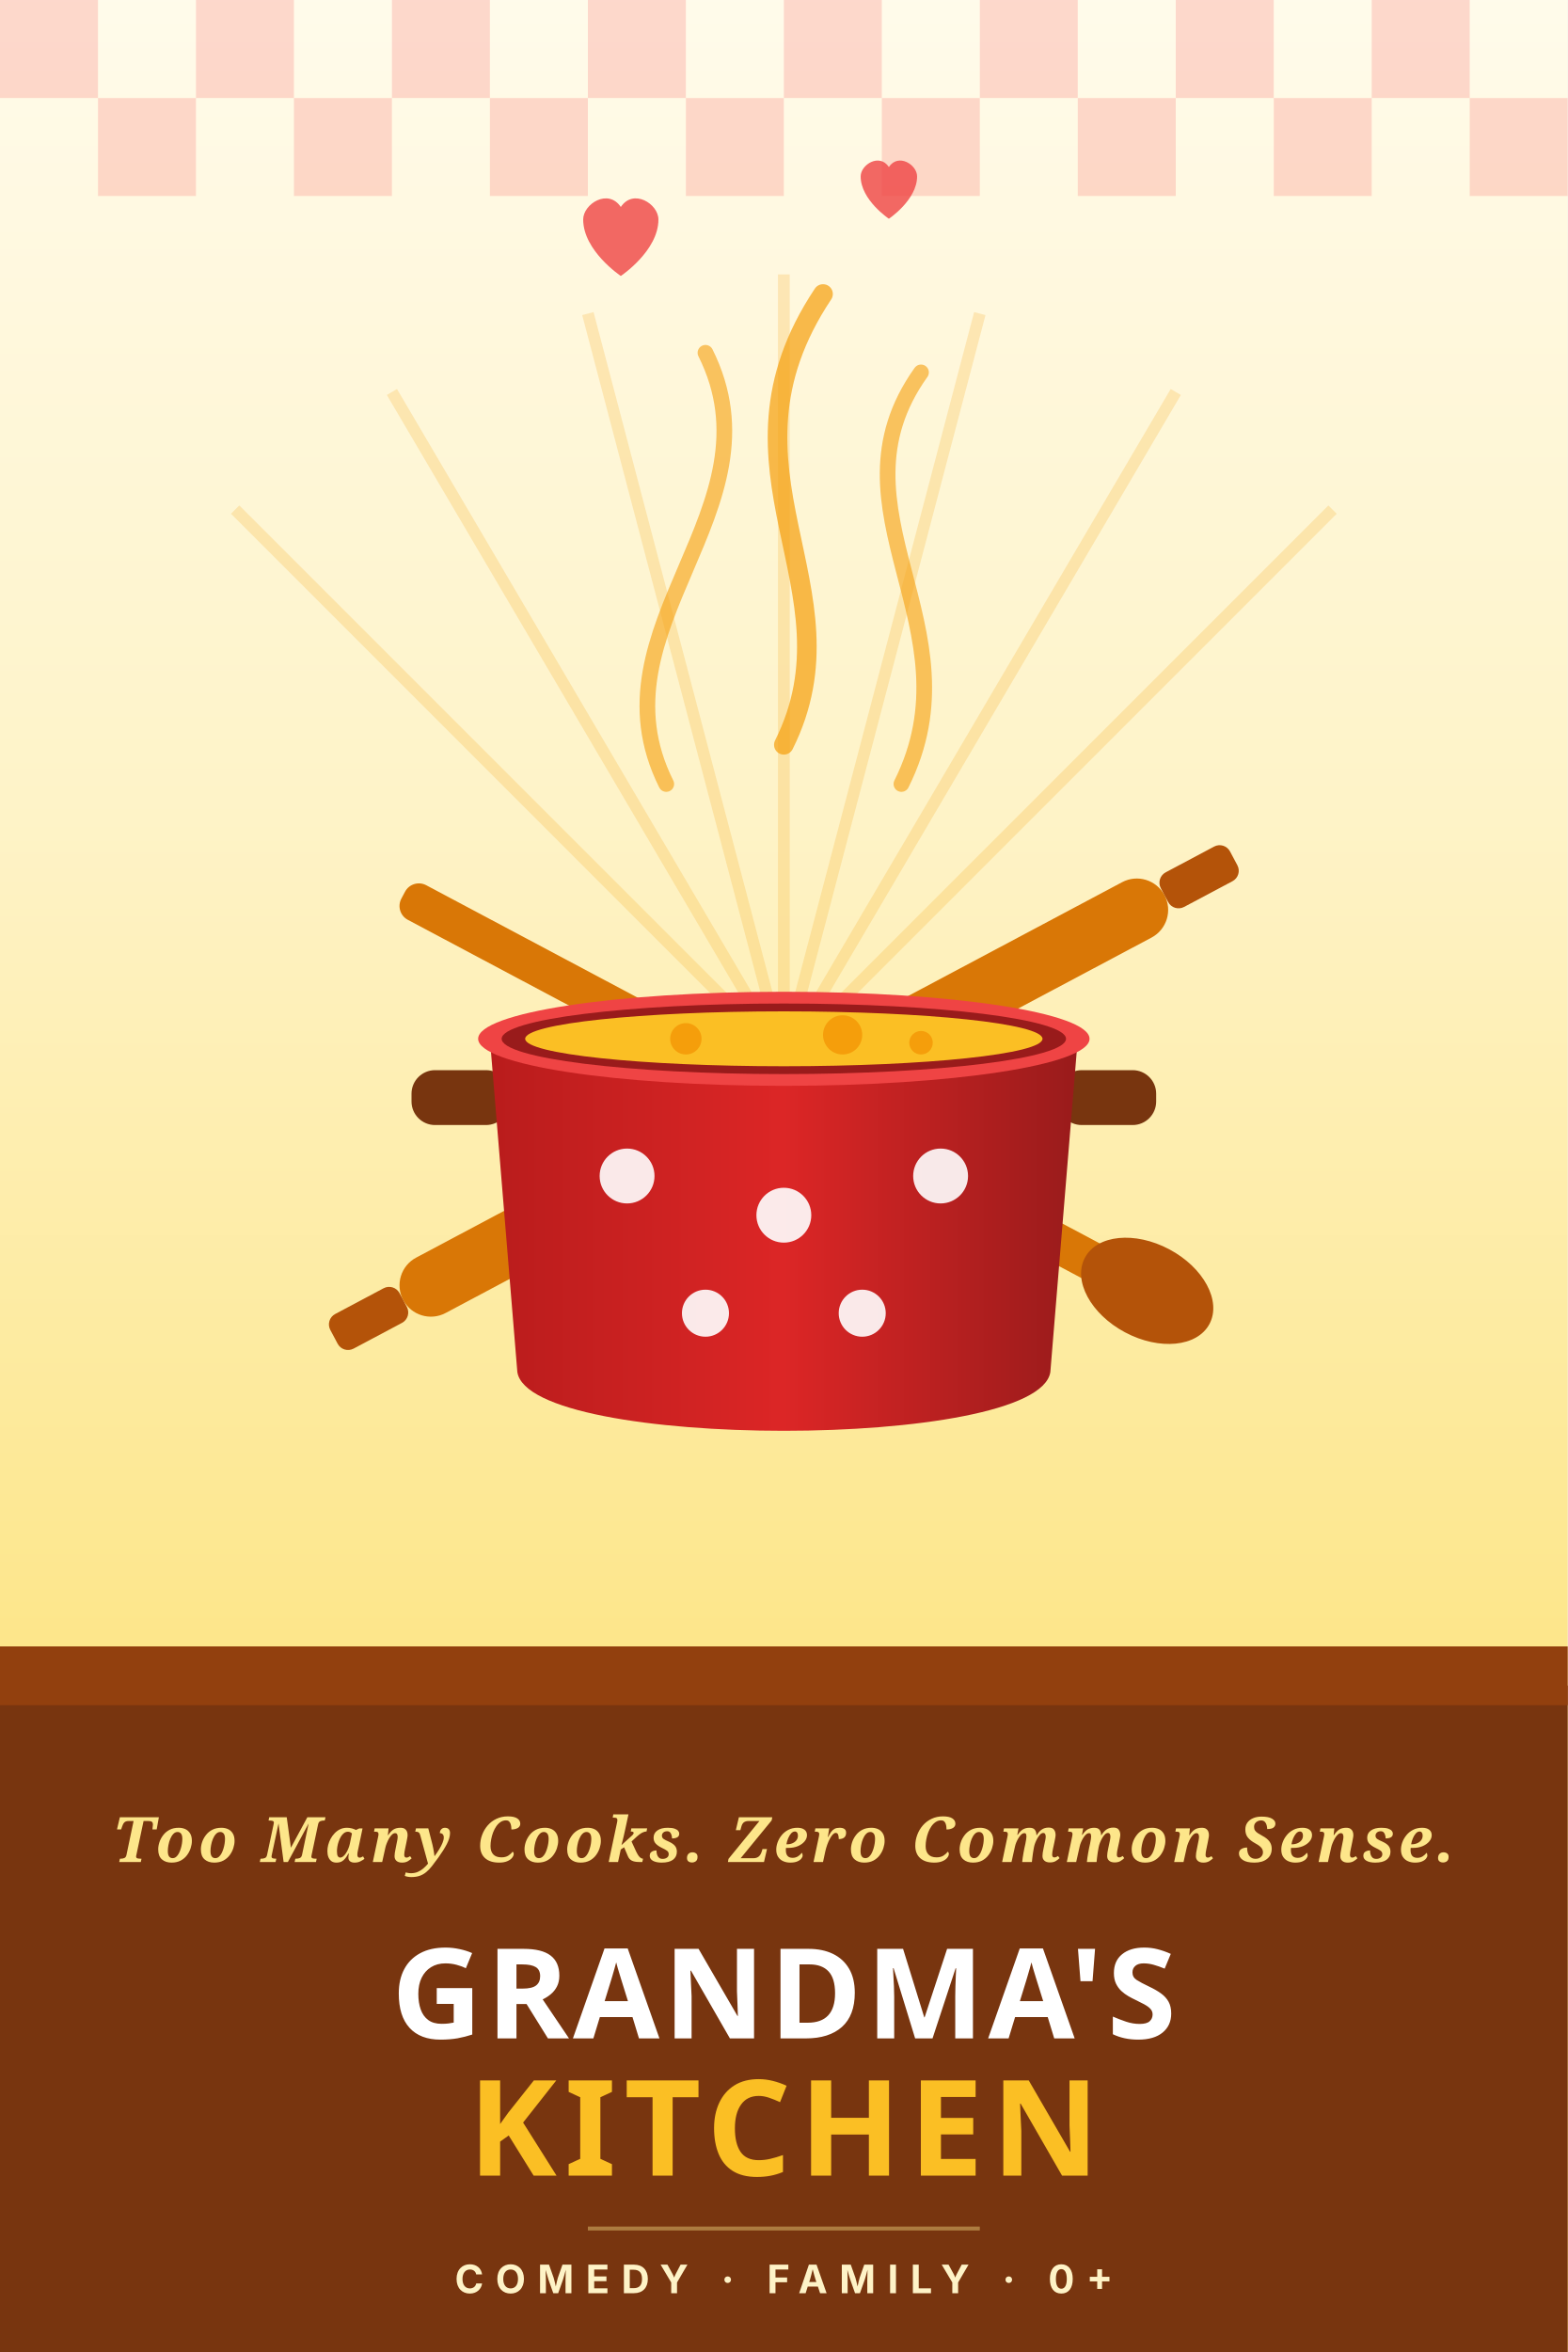
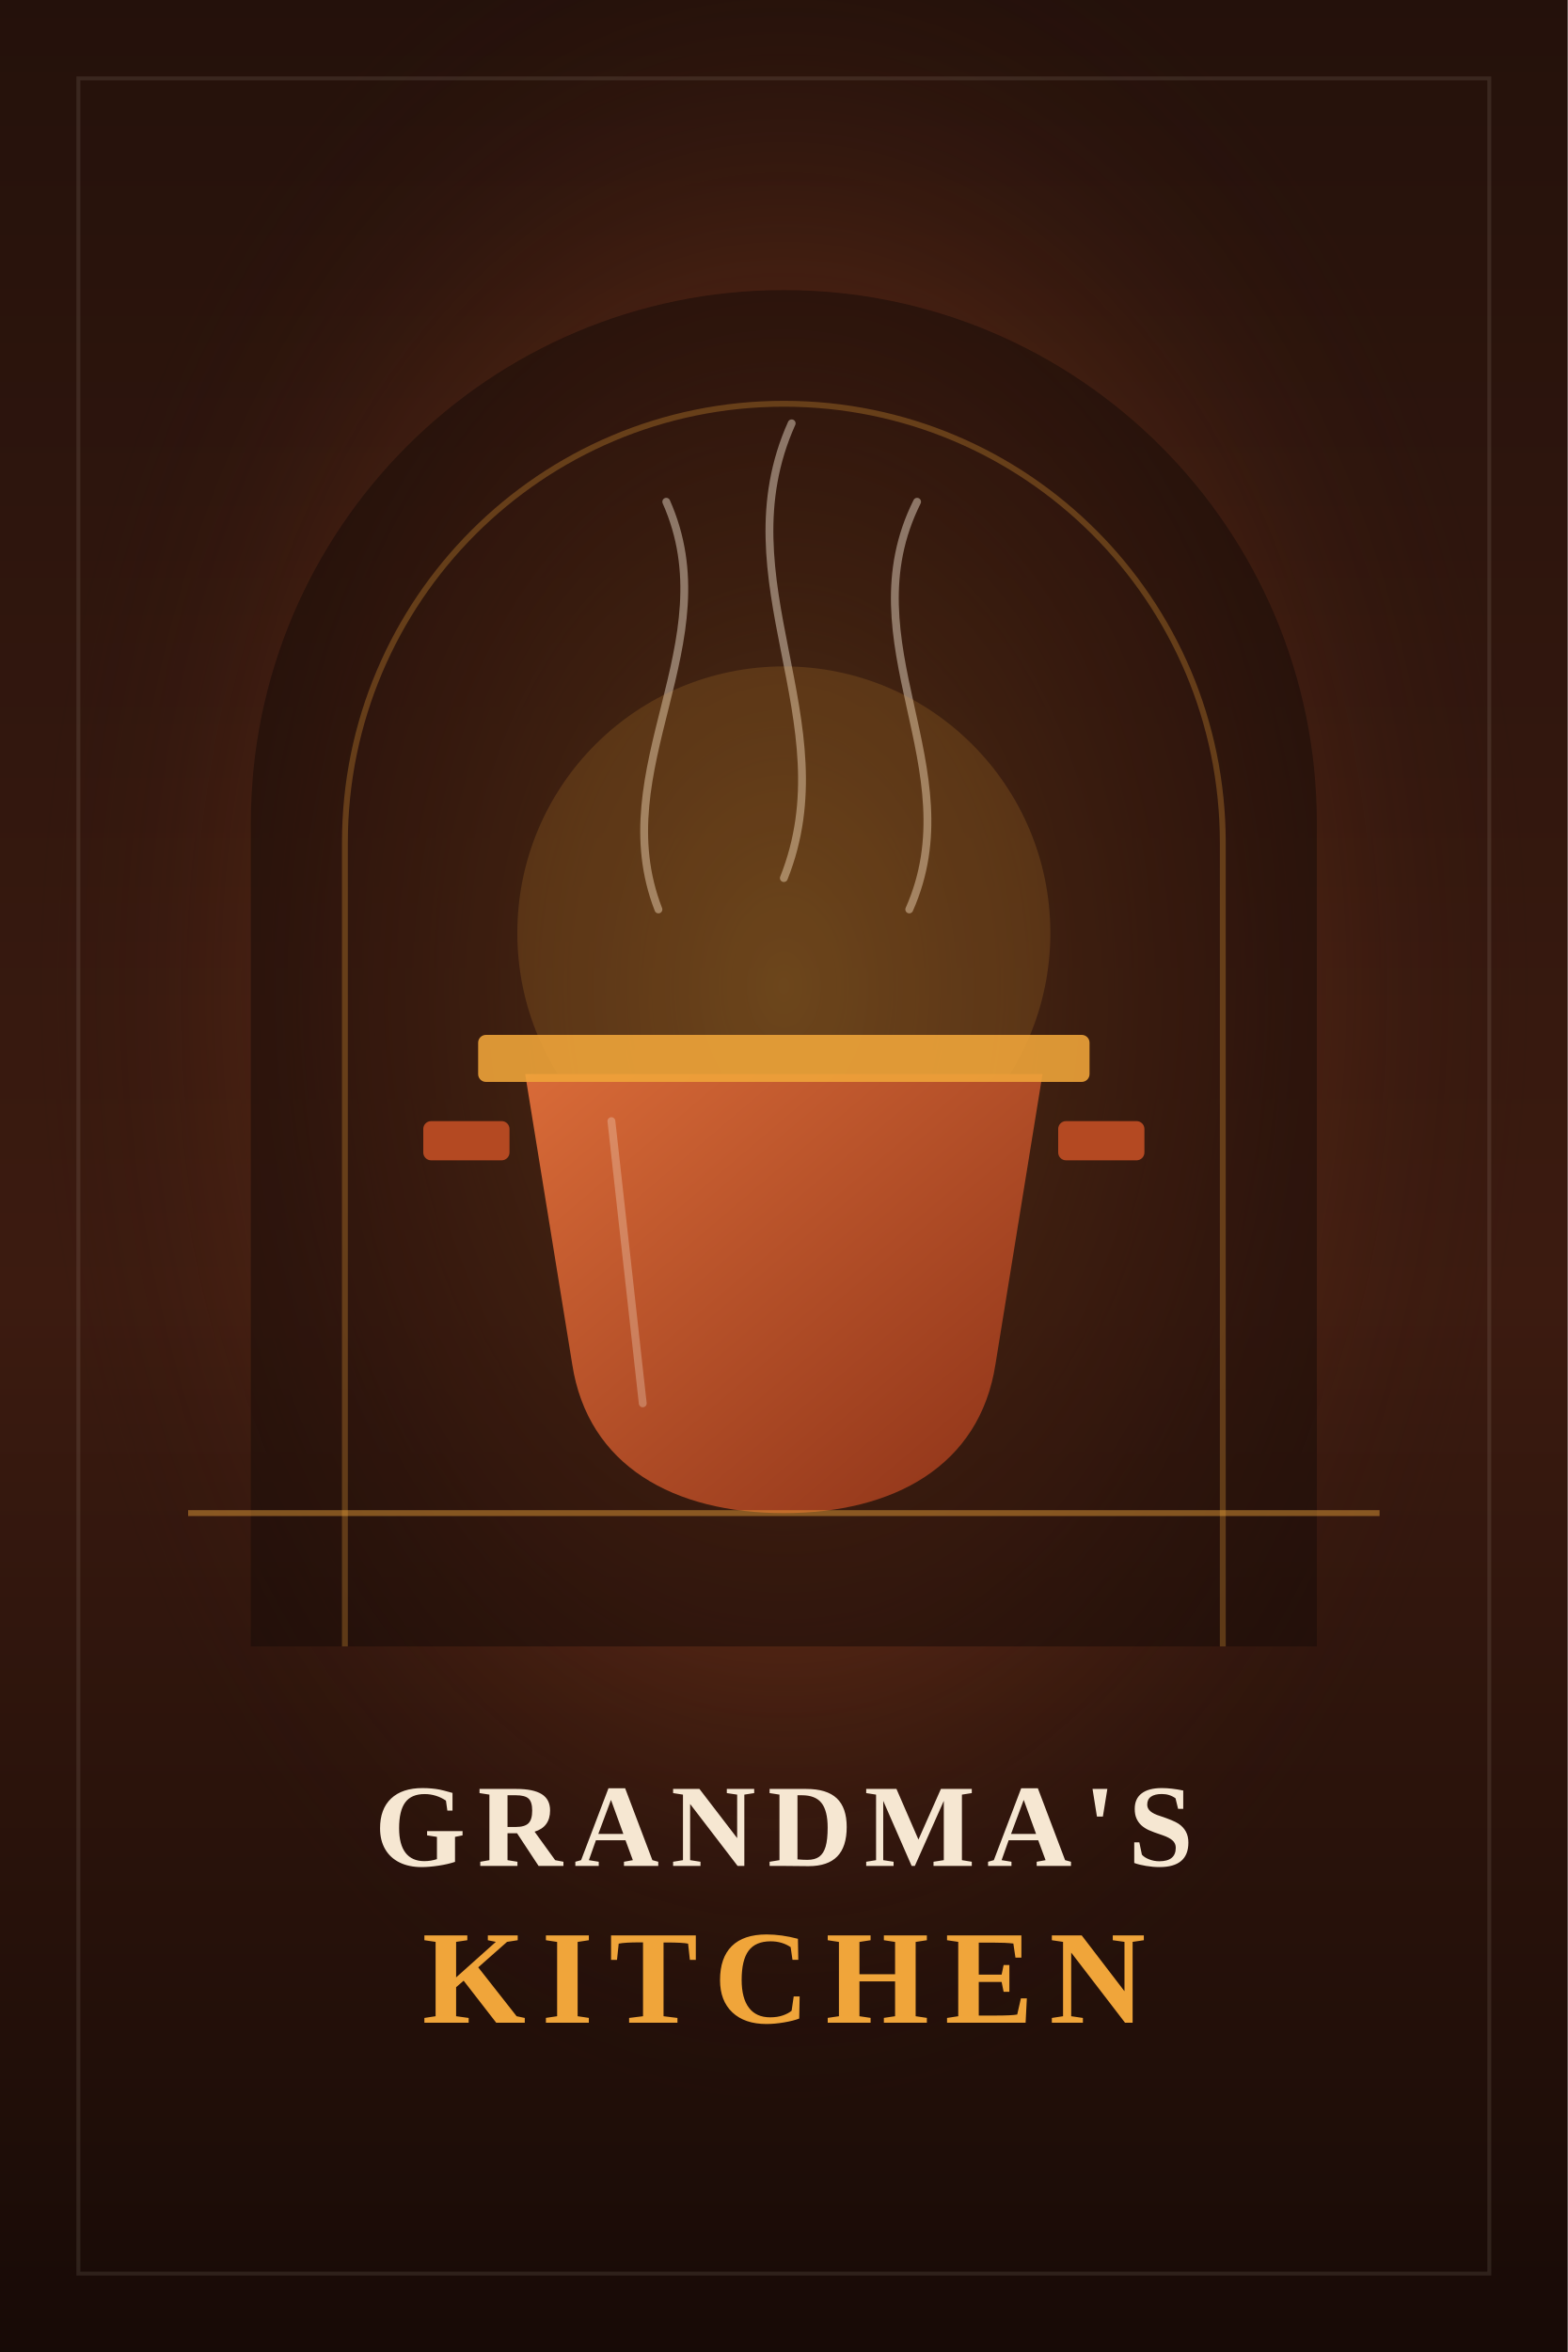
<svg xmlns="http://www.w3.org/2000/svg" viewBox="0 0 400 600" width="100%" height="100%">
  <defs>
-     <linearGradient id="warmBg" x1="0" y1="0" x2="0" y2="1">
-       <stop offset="0%" stop-color="#fffbeb" />
-       <stop offset="35%" stop-color="#fef3c7" />
-       <stop offset="70%" stop-color="#fde68a" />
-       <stop offset="100%" stop-color="#fcd34d" />
+     <linearGradient id="gk-bg" x1="0" y1="0" x2="0" y2="1">
+       <stop offset="0%" stop-color="#24110b" />
+       <stop offset="55%" stop-color="#3c1b10" />
+       <stop offset="100%" stop-color="#170a06" />
    </linearGradient>
-     <linearGradient id="potGrad" x1="0" y1="0" x2="1" y2="0">
-       <stop offset="0%" stop-color="#b91c1c" />
-       <stop offset="50%" stop-color="#dc2626" />
-       <stop offset="100%" stop-color="#991b1b" />
+     <radialGradient id="gk-hearth" cx="50%" cy="42%" r="48%">
+       <stop offset="0%" stop-color="#f0a53a" stop-opacity="0.55" />
+       <stop offset="55%" stop-color="#c95b2b" stop-opacity="0.22" />
+       <stop offset="100%" stop-color="#24110b" stop-opacity="0" />
+     </radialGradient>
+     <linearGradient id="gk-vessel" x1="0" y1="0" x2="1" y2="1">
+       <stop offset="0%" stop-color="#d96b38" />
+       <stop offset="100%" stop-color="#8b3117" />
    </linearGradient>
-     <radialGradient id="steamGlow" cx="50%" cy="50%" r="50%">
-       <stop offset="0%" stop-color="#ffffff" stop-opacity="0.8" />
-       <stop offset="100%" stop-color="#ffffff" stop-opacity="0" />
-     </radialGradient>
  </defs>
-   <rect width="400" height="600" fill="url(#warmBg)" />
-   <g fill="#f87171" opacity="0.25">
-     <rect x="0" y="0" width="25" height="25" />
-     <rect x="50" y="0" width="25" height="25" />
-     <rect x="100" y="0" width="25" height="25" />
-     <rect x="150" y="0" width="25" height="25" />
-     <rect x="200" y="0" width="25" height="25" />
-     <rect x="250" y="0" width="25" height="25" />
-     <rect x="300" y="0" width="25" height="25" />
-     <rect x="350" y="0" width="25" height="25" />
-     <rect x="25" y="25" width="25" height="25" />
-     <rect x="75" y="25" width="25" height="25" />
-     <rect x="125" y="25" width="25" height="25" />
-     <rect x="175" y="25" width="25" height="25" />
-     <rect x="225" y="25" width="25" height="25" />
-     <rect x="275" y="25" width="25" height="25" />
-     <rect x="325" y="25" width="25" height="25" />
-     <rect x="375" y="25" width="25" height="25" />
+   <rect width="400" height="600" fill="url(#gk-bg)" />
+   <rect width="400" height="600" fill="url(#gk-hearth)" />
+   <path d="M 64 420 V 210 A 136 136 0 0 1 336 210 V 420 Z" fill="#180b07" opacity="0.55" />
+   <path d="M 88 420 V 215 A 112 112 0 0 1 312 215 V 420" fill="none" stroke="#f0a53a" stroke-opacity="0.28" stroke-width="1.5" />
+   <g fill="none" stroke="#f6e7d2" stroke-width="2" stroke-linecap="round" opacity="0.45">
+     <path d="M 168 232 C 154 196 186 164 170 128" />
+     <path d="M 200 224 C 216 184 184 148 202 108" />
+     <path d="M 232 232 C 248 196 216 164 234 128" />
  </g>
-   <g opacity="0.2" stroke="#f59e0b" stroke-width="3">
-     <line x1="200" y1="270" x2="60" y2="130" />
-     <line x1="200" y1="270" x2="100" y2="100" />
-     <line x1="200" y1="270" x2="150" y2="80" />
-     <line x1="200" y1="270" x2="200" y2="70" />
-     <line x1="200" y1="270" x2="250" y2="80" />
-     <line x1="200" y1="270" x2="300" y2="100" />
-     <line x1="200" y1="270" x2="340" y2="130" />
-   </g>
-   <path d="M 170 200 C 150 160, 200 130, 180 90" stroke="#f59e0b" stroke-width="4" stroke-linecap="round" fill="none" opacity="0.6" />
-   <path d="M 200 190 C 220 150, 180 120, 210 75" stroke="#f59e0b" stroke-width="5" stroke-linecap="round" fill="none" opacity="0.7" />
-   <path d="M 230 200 C 250 160, 210 130, 235 95" stroke="#f59e0b" stroke-width="4" stroke-linecap="round" fill="none" opacity="0.6" />
-   <g fill="#ef4444" opacity="0.8">
-     <path d="M 180 80 C 180 75, 172 70, 168 76 C 164 70, 156 75, 156 80 C 156 90, 168 98, 168 98 C 168 98, 180 90, 180 80 Z" transform="scale(0.8) translate(30,-10)" />
-     <path d="M 230 65 C 230 60, 222 55, 218 61 C 214 55, 206 60, 206 65 C 206 75, 218 83, 218 83 C 218 83, 230 75, 230 65 Z" transform="scale(0.6) translate(160,10)" />
-   </g>
-   <g transform="translate(200, 280) rotate(-28)">
-     <rect x="-110" y="-8" width="220" height="16" rx="8" fill="#d97706" />
-     <rect x="-130" y="-5" width="20" height="10" rx="3" fill="#b45309" />
-     <rect x="110" y="-5" width="20" height="10" rx="3" fill="#b45309" />
-   </g>
-   <g transform="translate(200, 280) rotate(28)">
-     <rect x="-110" y="-5" width="210" height="10" rx="4" fill="#d97706" />
-     <ellipse cx="105" cy="0" rx="18" ry="12" fill="#b45309" />
-   </g>
-   <g transform="translate(200, 285)">
-     <rect x="-95" y="-12" width="25" height="14" rx="6" fill="#78350f" />
-     <rect x="70" y="-12" width="25" height="14" rx="6" fill="#78350f" />
-     <path d="M -75 -20 L 75 -20 L 68 65 C 65 85, -65 85, -68 65 Z" fill="url(#potGrad)" />
-     <ellipse cx="0" cy="-20" rx="78" ry="12" fill="#ef4444" />
-     <ellipse cx="0" cy="-20" rx="72" ry="9" fill="#991b1b" />
-     <ellipse cx="0" cy="-20" rx="66" ry="7" fill="#fbbf24" />
-     <circle cx="-25" cy="-20" r="4" fill="#f59e0b" />
-     <circle cx="15" cy="-21" r="5" fill="#f59e0b" />
-     <circle cx="35" cy="-19" r="3" fill="#f59e0b" />
-     <circle cx="-40" cy="15" r="7" fill="#ffffff" opacity="0.9" />
-     <circle cx="0" cy="25" r="7" fill="#ffffff" opacity="0.9" />
-     <circle cx="40" cy="15" r="7" fill="#ffffff" opacity="0.9" />
-     <circle cx="-20" cy="50" r="6" fill="#ffffff" opacity="0.9" />
-     <circle cx="20" cy="50" r="6" fill="#ffffff" opacity="0.9" />
-   </g>
-   <path d="M 0 430 L 400 430 L 400 600 L 0 600 Z" fill="#78350f" />
-   <rect x="0" y="420" width="400" height="15" fill="#92400e" />
-   <text x="200" y="475" text-anchor="middle" font-family="'Georgia', serif" font-style="italic" font-size="16" font-weight="700" fill="#fde68a" letter-spacing="1">Too Many Cooks. Zero Common Sense.</text>
-   <text x="200" y="520" text-anchor="middle" font-family="'Arial Rounded MT Bold', 'Nunito', sans-serif" font-size="32" font-weight="900" fill="#ffffff" letter-spacing="1">GRANDMA'S</text>
-   <text x="200" y="555" text-anchor="middle" font-family="'Arial Rounded MT Bold', 'Nunito', sans-serif" font-size="34" font-weight="900" fill="#fbbf24" letter-spacing="2">KITCHEN</text>
-   <rect x="150" y="568" width="100" height="1" fill="#fde68a" opacity="0.4" />
-   <text x="200" y="585" text-anchor="middle" font-family="'Inter', -apple-system, sans-serif" font-size="10" font-weight="700" fill="#fef3c7" letter-spacing="3">COMEDY · FAMILY · 0+</text>
+   <circle cx="200" cy="238" r="68" fill="#f0a53a" opacity="0.16" />
+   <path d="M 134 274 H 266 L 254 348 C 250 374 228 386 200 386 C 172 386 150 374 146 348 Z" fill="url(#gk-vessel)" />
+   <rect x="122" y="264" width="156" height="12" rx="2" fill="#f0a53a" opacity="0.88" />
+   <rect x="108" y="286" width="22" height="10" rx="2" fill="#b44922" />
+   <rect x="270" y="286" width="22" height="10" rx="2" fill="#b44922" />
+   <path d="M 156 286 L 164 358" stroke="#f6e7d2" stroke-width="2" stroke-opacity="0.3" stroke-linecap="round" />
+   <line x1="48" y1="386" x2="352" y2="386" stroke="#f0a53a" stroke-opacity="0.45" stroke-width="1.5" />
+   <text x="200" y="476" text-anchor="middle" font-family="Georgia, 'Times New Roman', serif" font-size="30" font-weight="700" fill="#f6e7d2" letter-spacing="3">GRANDMA'S</text>
+   <text x="200" y="516" text-anchor="middle" font-family="Georgia, 'Times New Roman', serif" font-size="34" font-weight="700" fill="#f0a53a" letter-spacing="4">KITCHEN</text>
+   <rect x="20" y="20" width="360" height="560" fill="none" stroke="#f6e7d2" stroke-opacity="0.1" />
</svg>
